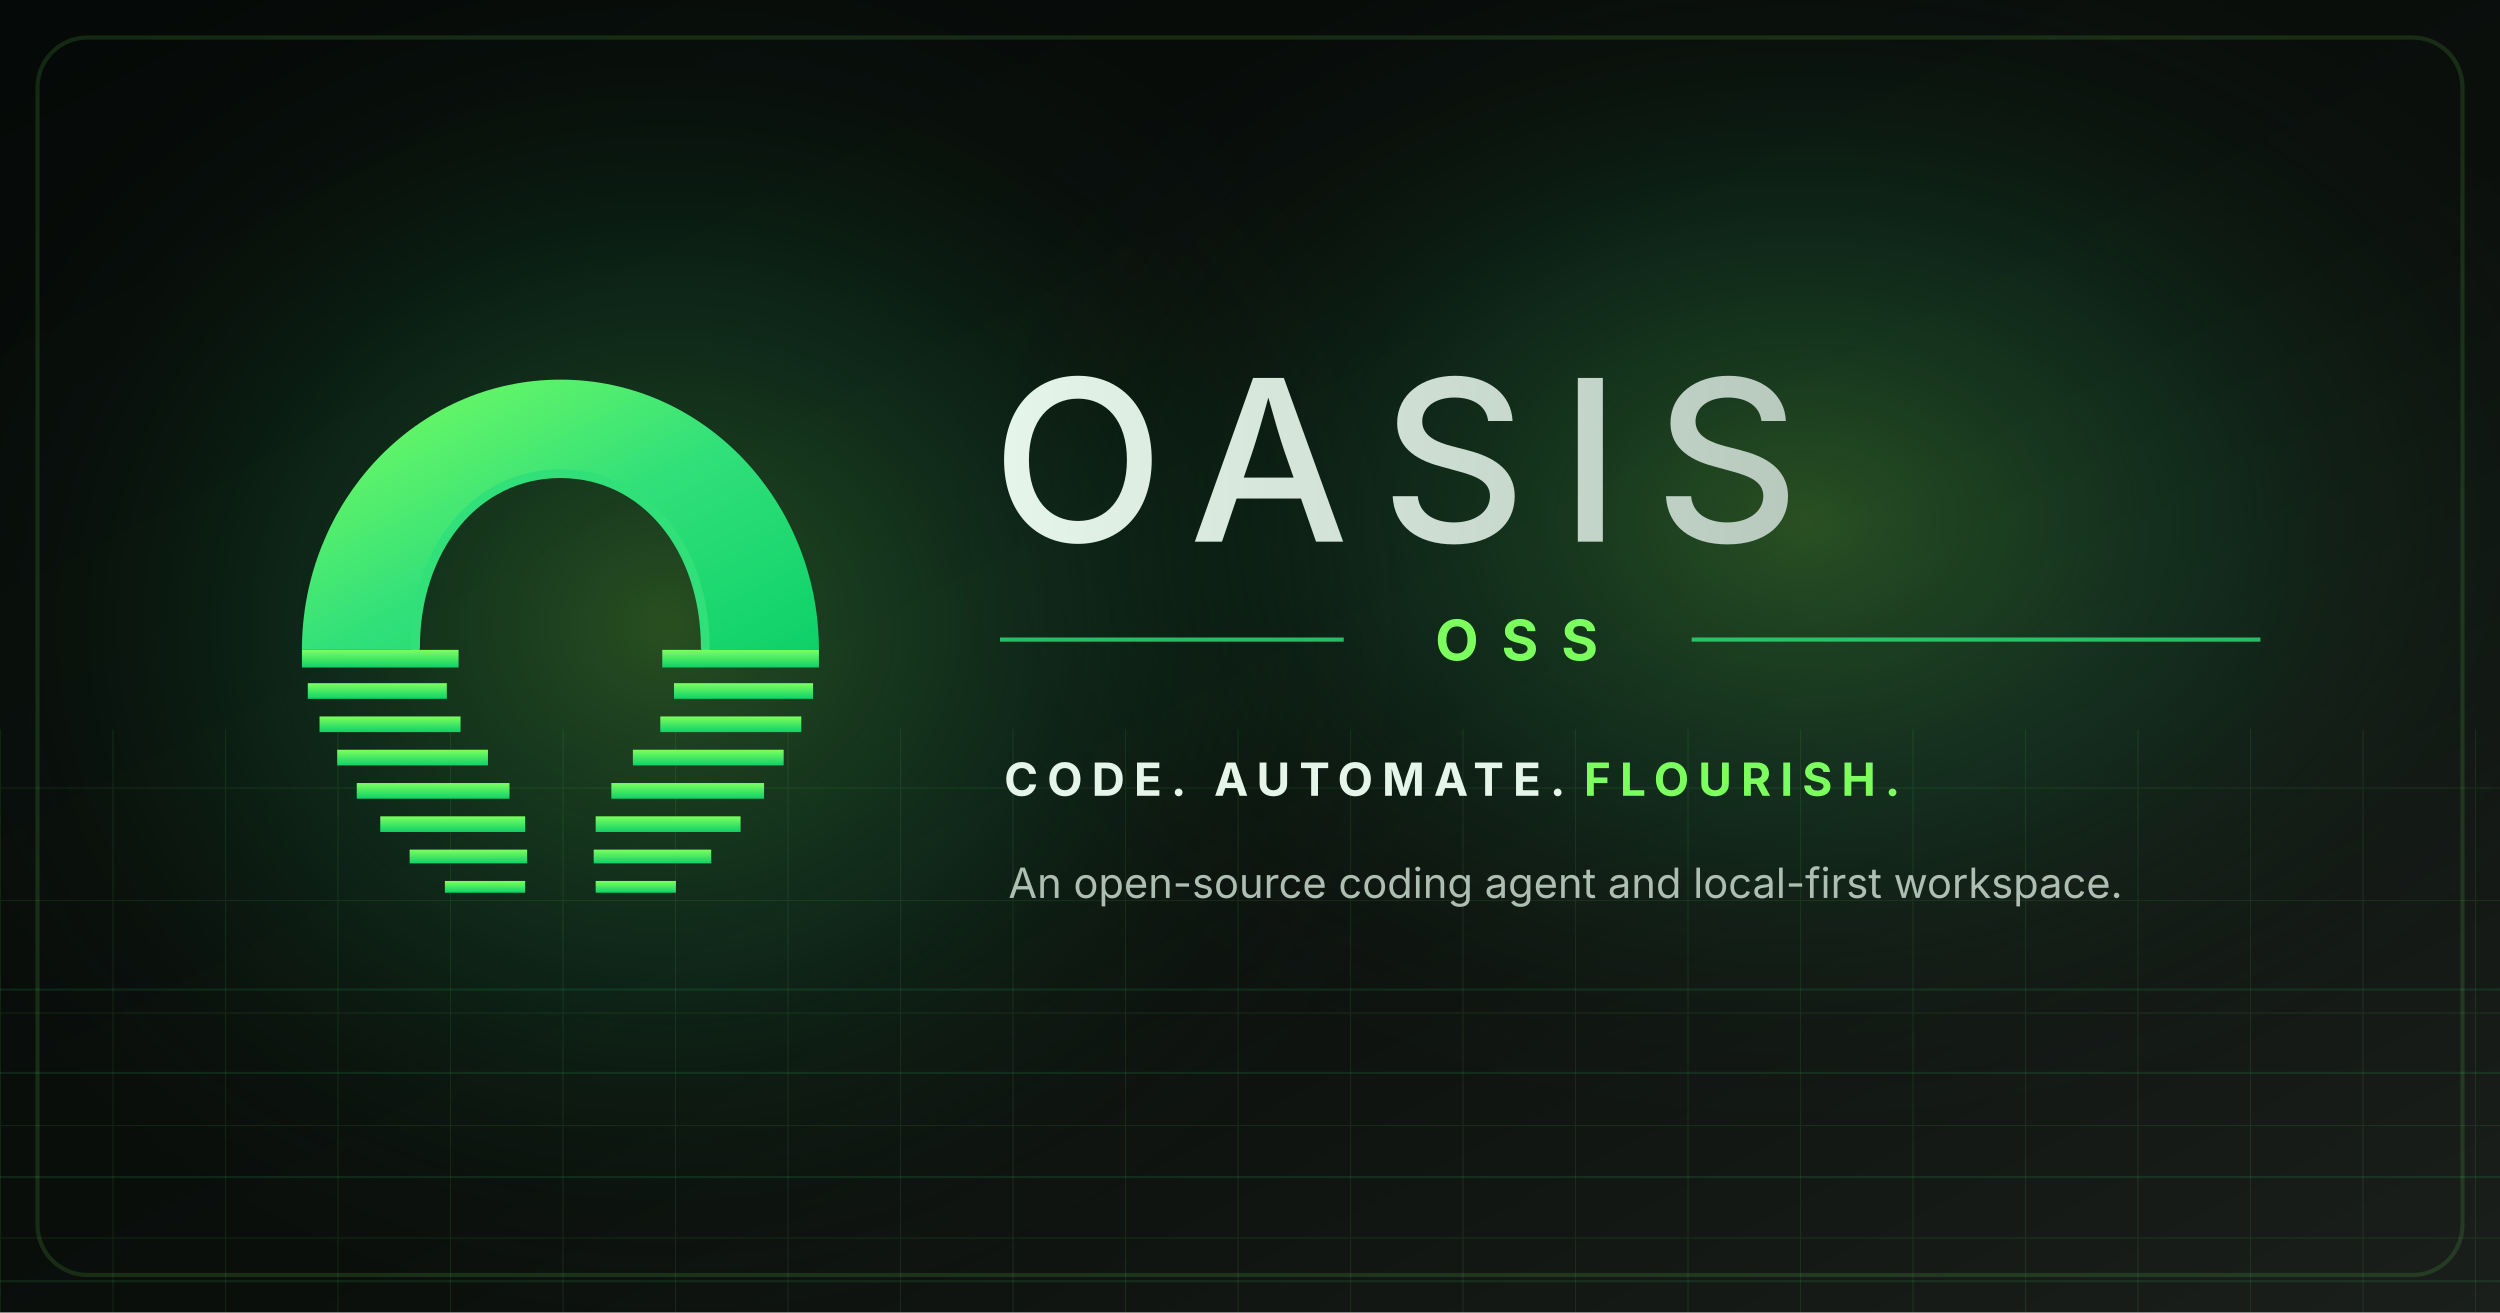
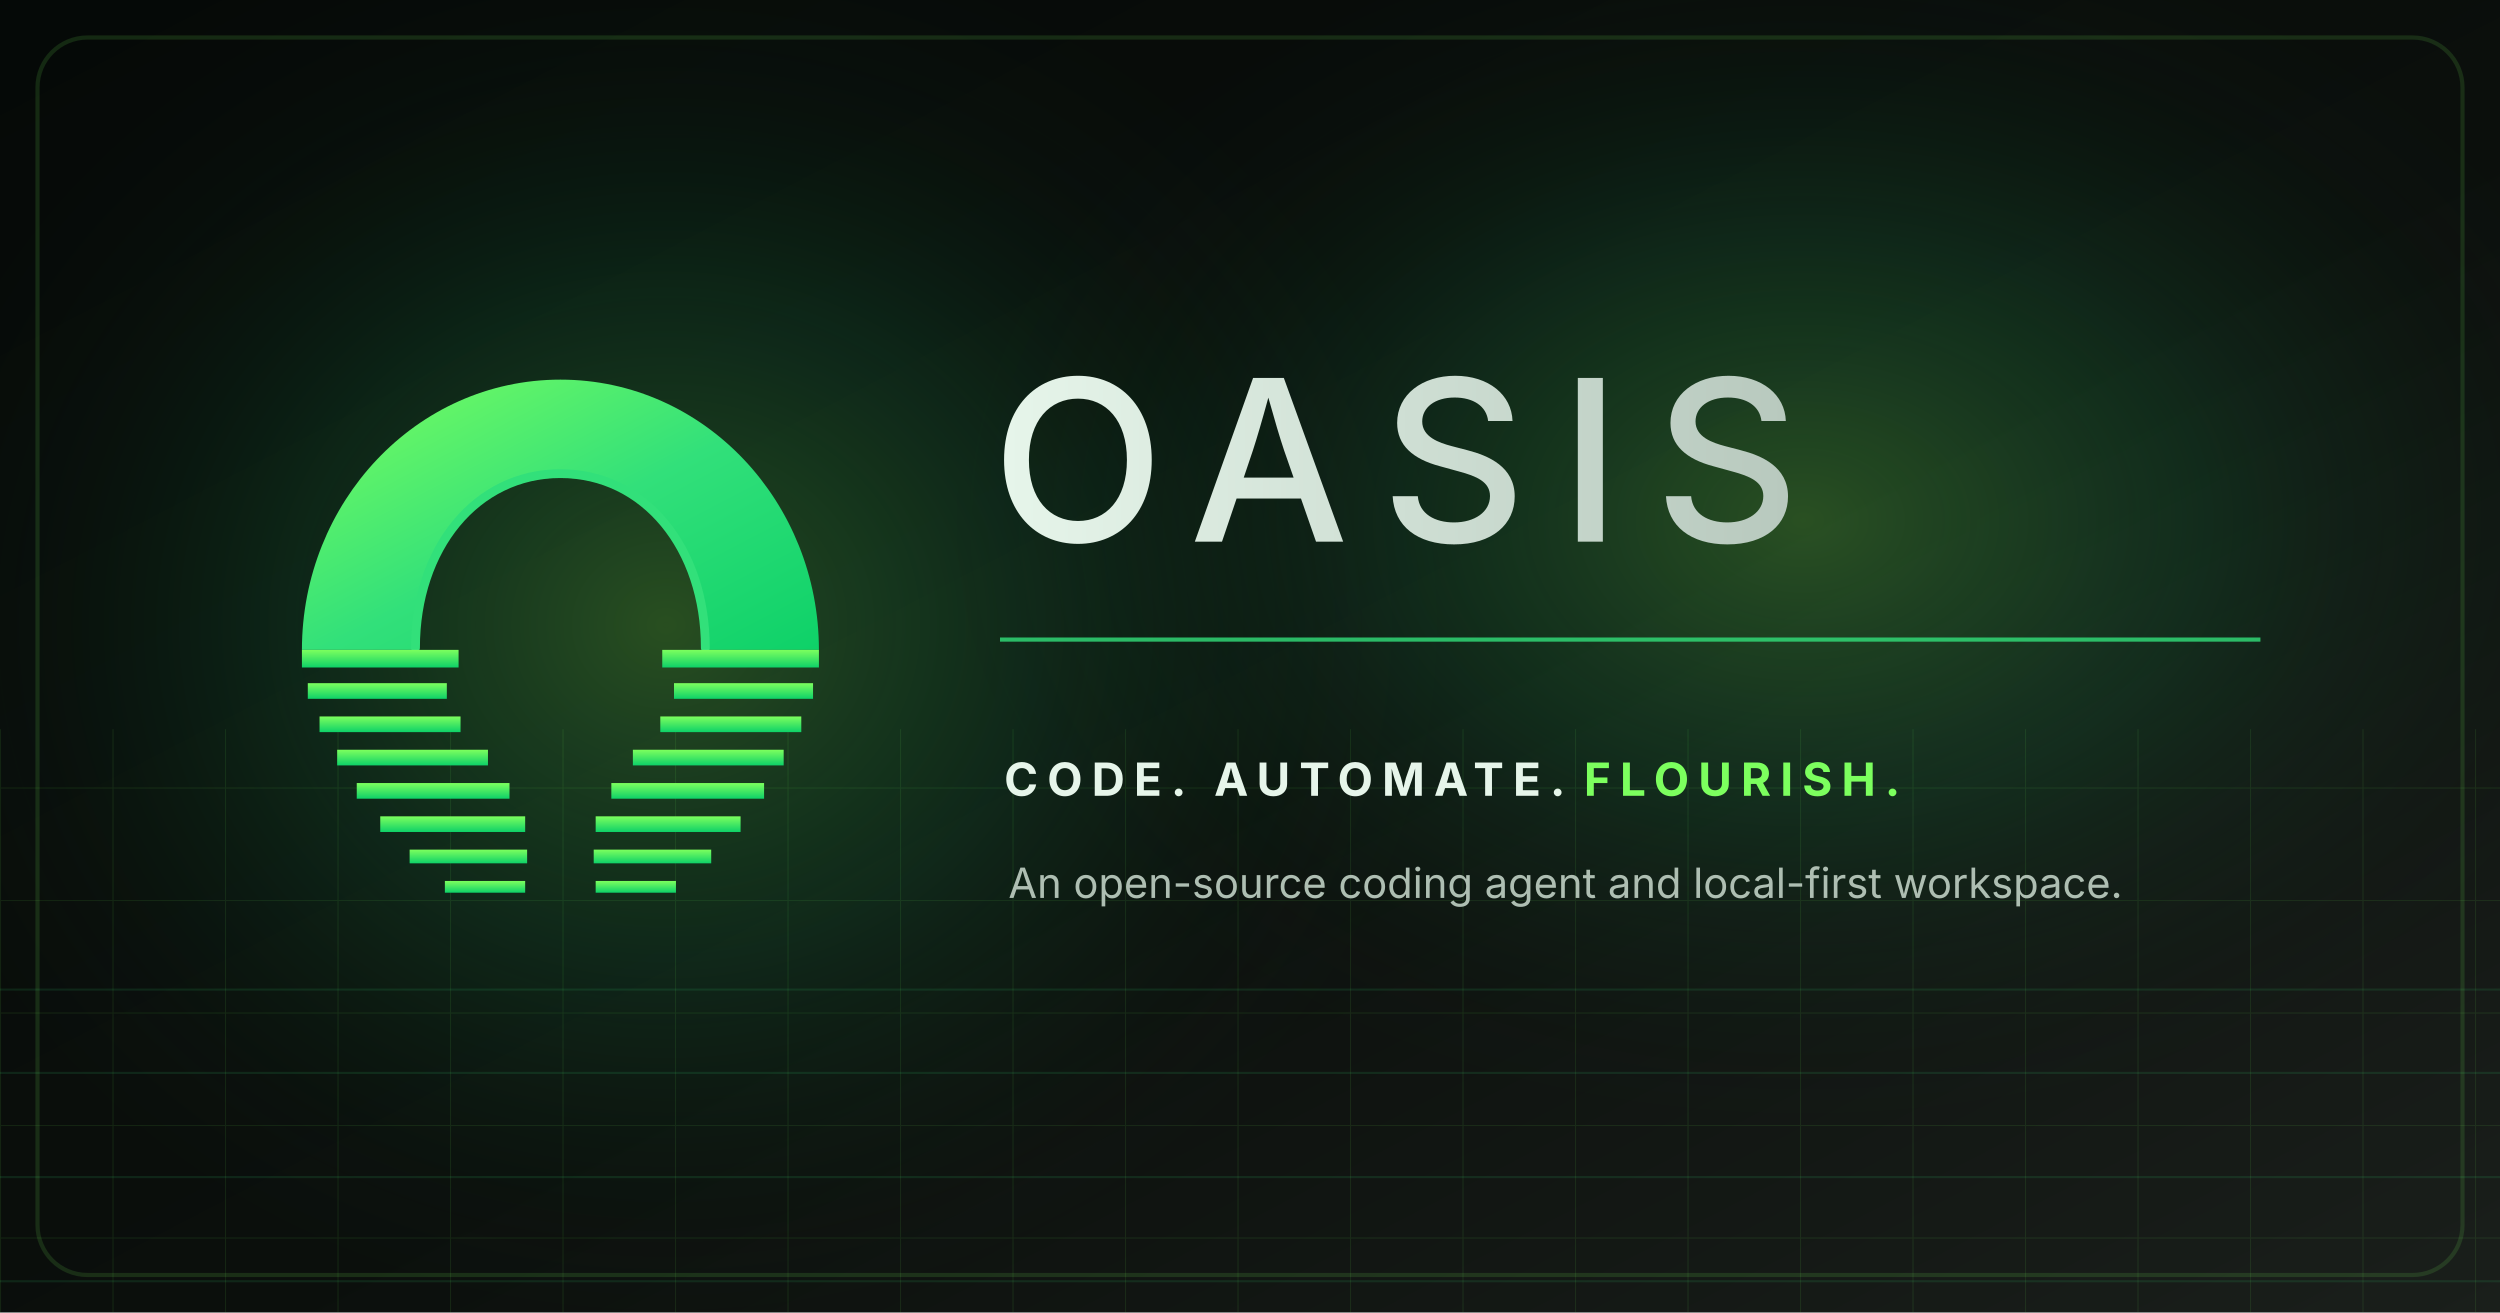
<svg xmlns="http://www.w3.org/2000/svg" width="1200" height="630" viewBox="0 0 1200 630" role="img" aria-labelledby="title desc">
  <defs>
    <linearGradient id="bg" x1="0" y1="0" x2="1" y2="1">
      <stop offset="0" stop-color="#050907" />
      <stop offset=".55" stop-color="#0B0F0C" />
      <stop offset="1" stop-color="#1A1F1B" />
    </linearGradient>
    <radialGradient id="glow">
      <stop offset="0" stop-color="#7CFF5E" stop-opacity=".27" />
      <stop offset=".46" stop-color="#32E07A" stop-opacity=".12" />
      <stop offset="1" stop-color="#0B0F0C" stop-opacity="0" />
    </radialGradient>
    <linearGradient id="portal" x1="0" y1="0" x2="1" y2="1">
      <stop offset="0" stop-color="#7CFF5E" />
      <stop offset=".52" stop-color="#32E07A" />
      <stop offset="1" stop-color="#0ED168" />
    </linearGradient>
    <linearGradient id="strata" x1="0" y1="0" x2="0" y2="1">
      <stop offset="0" stop-color="#7CFF5E" />
      <stop offset="1" stop-color="#0ED168" />
    </linearGradient>
    <linearGradient id="white" x1="0" y1="0" x2="1" y2="0">
      <stop offset="0" stop-color="#E6F5EA" />
      <stop offset="1" stop-color="#B8C9BE" />
    </linearGradient>
    <pattern id="grid" width="54" height="54" patternUnits="userSpaceOnUse">
      <path d="M54 0H0V54" fill="none" stroke="#7CFF5E" stroke-opacity=".09" stroke-width="1" />
    </pattern>
  </defs>
  <rect width="1200" height="630" fill="url(#bg)" />
  <rect y="350" width="1200" height="280" fill="url(#grid)" />
  <ellipse cx="320" cy="300" rx="390" ry="350" fill="url(#glow)" />
  <ellipse cx="865" cy="250" rx="420" ry="300" fill="url(#glow)" />
  <path d="M0 475H1200M0 515H1200M0 565H1200M0 615H1200" stroke="#32E07A" stroke-opacity=".12" />
  <g transform="translate(128 170) scale(.94)">
    <path d="M18 151 C18 76 76 13 150 13 C224 13 282 76 282 151 L224 151 C224 101 194 63 150 63 C106 63 76 101 76 151 Z" fill="url(#portal)" />
    <path d="M76 150 C76 99 107 61 150 61 C193 61 224 99 224 150" fill="none" stroke="#32E07A" stroke-width="4.5" stroke-linecap="round" />
    <g fill="url(#strata)">
      <path d="M18 151 H98 V160 H18 Z M202 151 H282 V160 H202 Z" />
      <path d="M21 168 H92 V176 H21 Z M208 168 H279 V176 H208 Z" />
      <path d="M27 185 H99 V193 H27 Z M201 185 H273 V193 H201 Z" />
      <path d="M36 202 H113 V210 H36 Z M187 202 H264 V210 H187 Z" />
      <path d="M46 219 H124 V227 H46 Z M176 219 H254 V227 H176 Z" />
      <path d="M58 236 H132 V244 H58 Z M168 236 H242 V244 H168 Z" />
      <path d="M73 253 H133 V260 H73 Z M167 253 H227 V260 H167 Z" />
      <path d="M91 269 H132 V275 H91 Z M168 269 H209 V275 H168 Z" />
    </g>
  </g>
  <text x="476" y="260" font-family="Space Grotesk,Inter,DejaVu Sans,Arial,sans-serif" font-size="108" font-weight="500" letter-spacing="16" fill="url(#white)">OASIS</text>
-   <path d="M480 307H645 M812 307H1085" stroke="#32E07A" stroke-width="2" opacity=".8" />
-   <text x="728" y="317" text-anchor="middle" font-family="Inter,DejaVu Sans,Arial,sans-serif" font-size="27" font-weight="700" letter-spacing="11" fill="#7CFF5E">OSS</text>
+   <path d="M480 307H1085" stroke="#32E07A" stroke-width="2" opacity=".8" />
  <text x="482" y="382" font-family="Inter,DejaVu Sans,Arial,sans-serif" font-size="22" font-weight="700" letter-spacing="4.4" fill="#E6F5EA">CODE. AUTOMATE. <tspan fill="#7CFF5E">FLOURISH.</tspan>
  </text>
  <text x="484" y="431" font-family="Inter,DejaVu Sans,Arial,sans-serif" font-size="20" fill="#AEBEB2">An open-source coding agent and local-first workspace.</text>
  <rect x="18" y="18" width="1164" height="594" rx="24" fill="none" stroke="#7CFF5E" stroke-opacity=".13" stroke-width="2" />
</svg>
